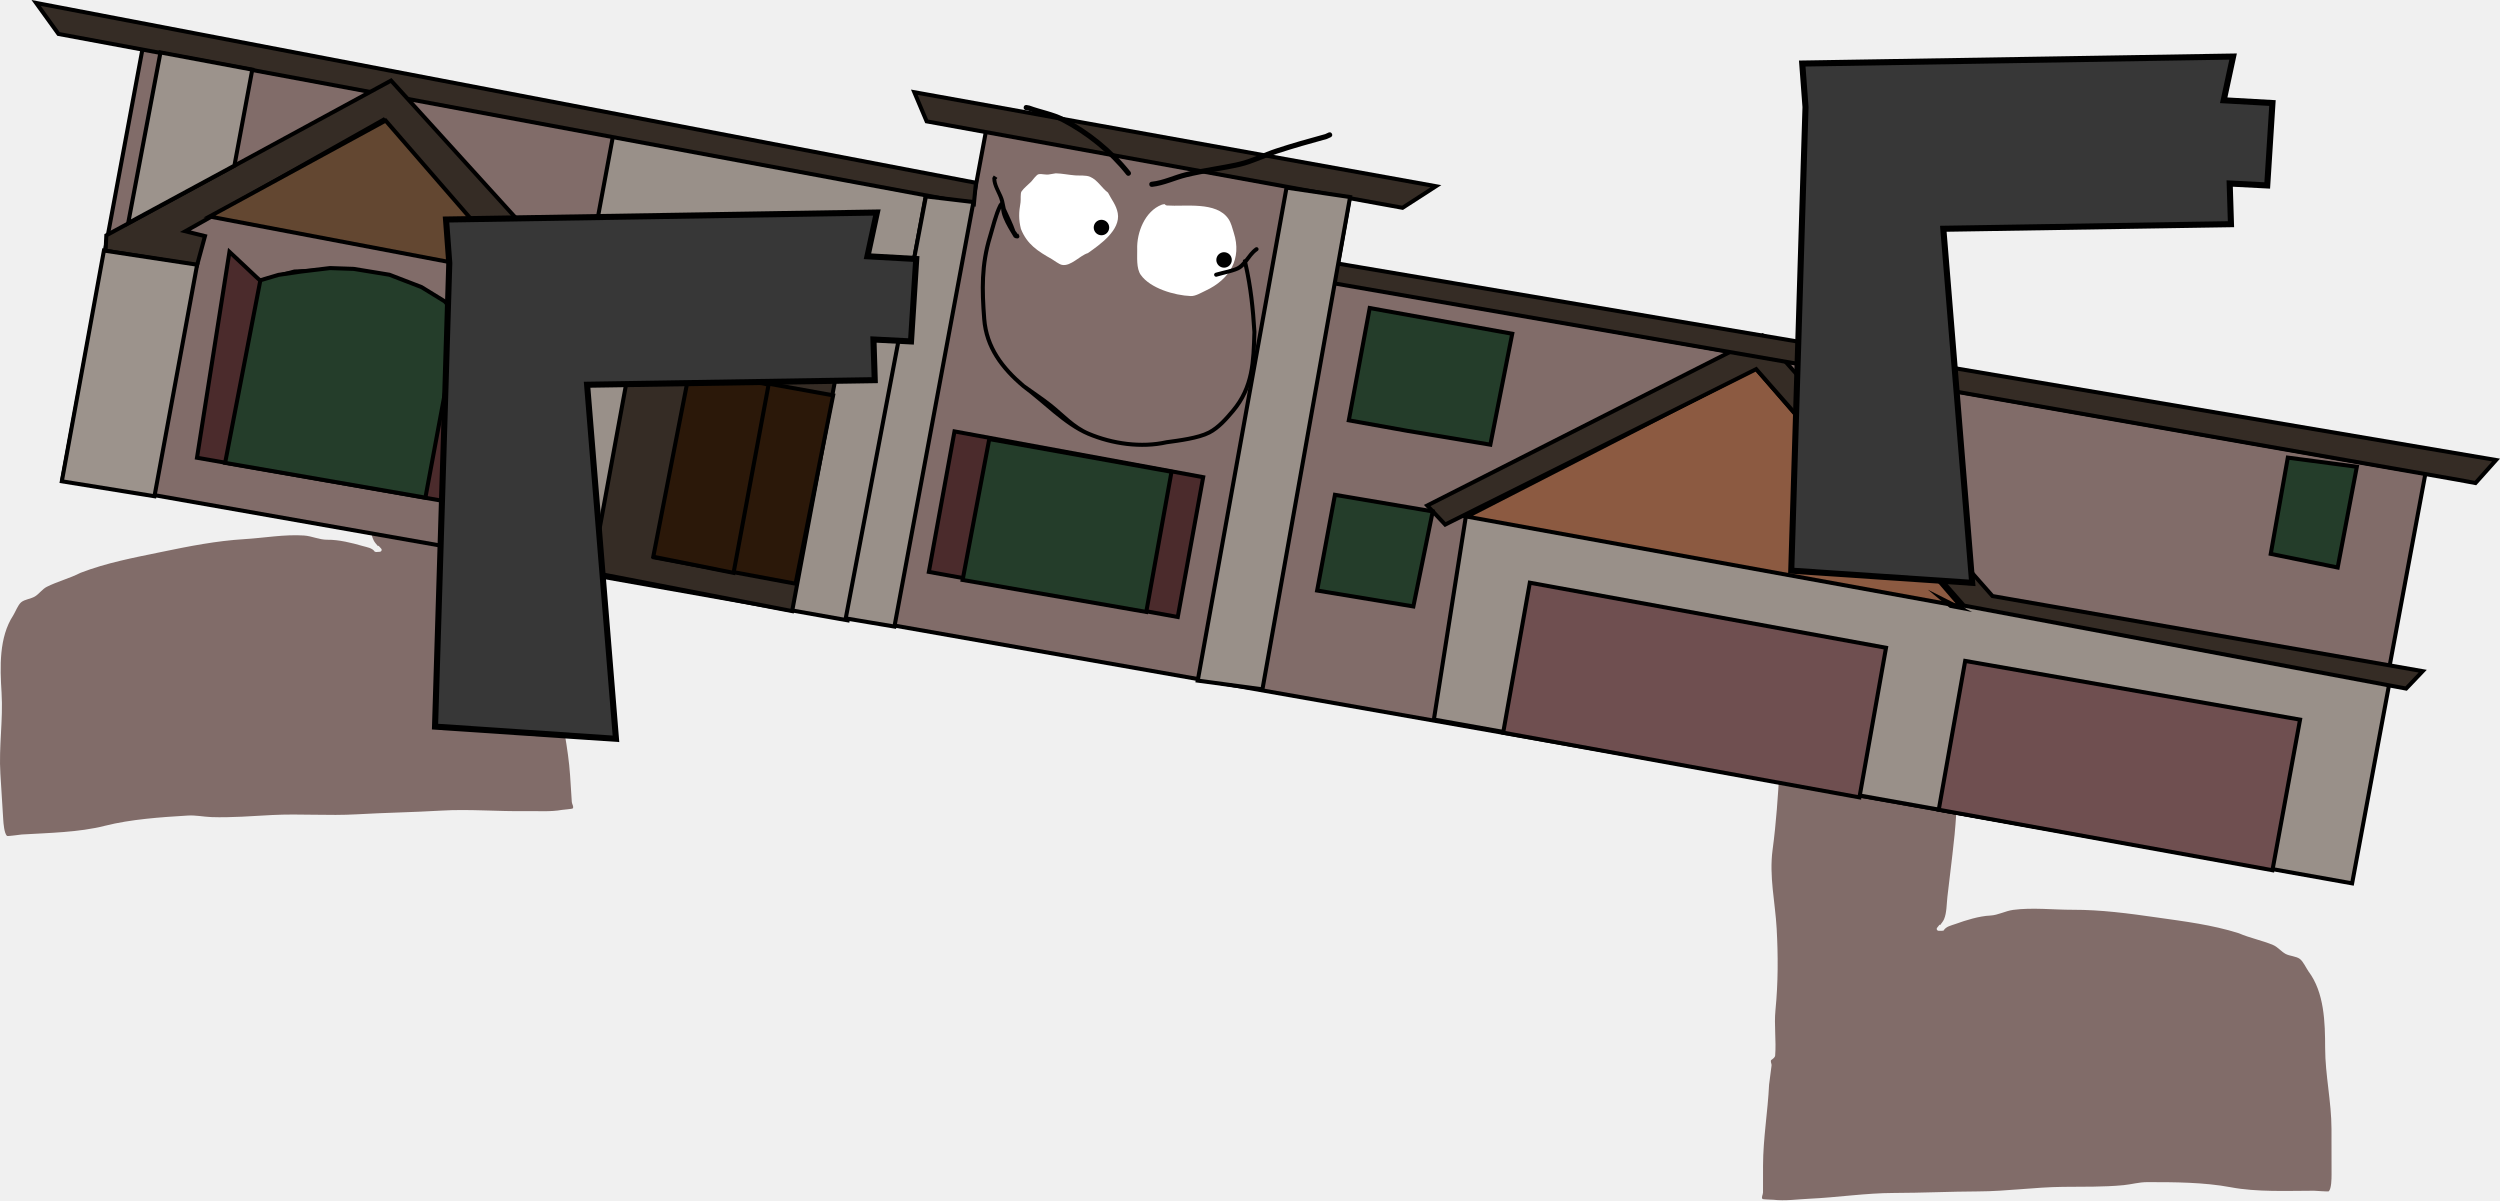
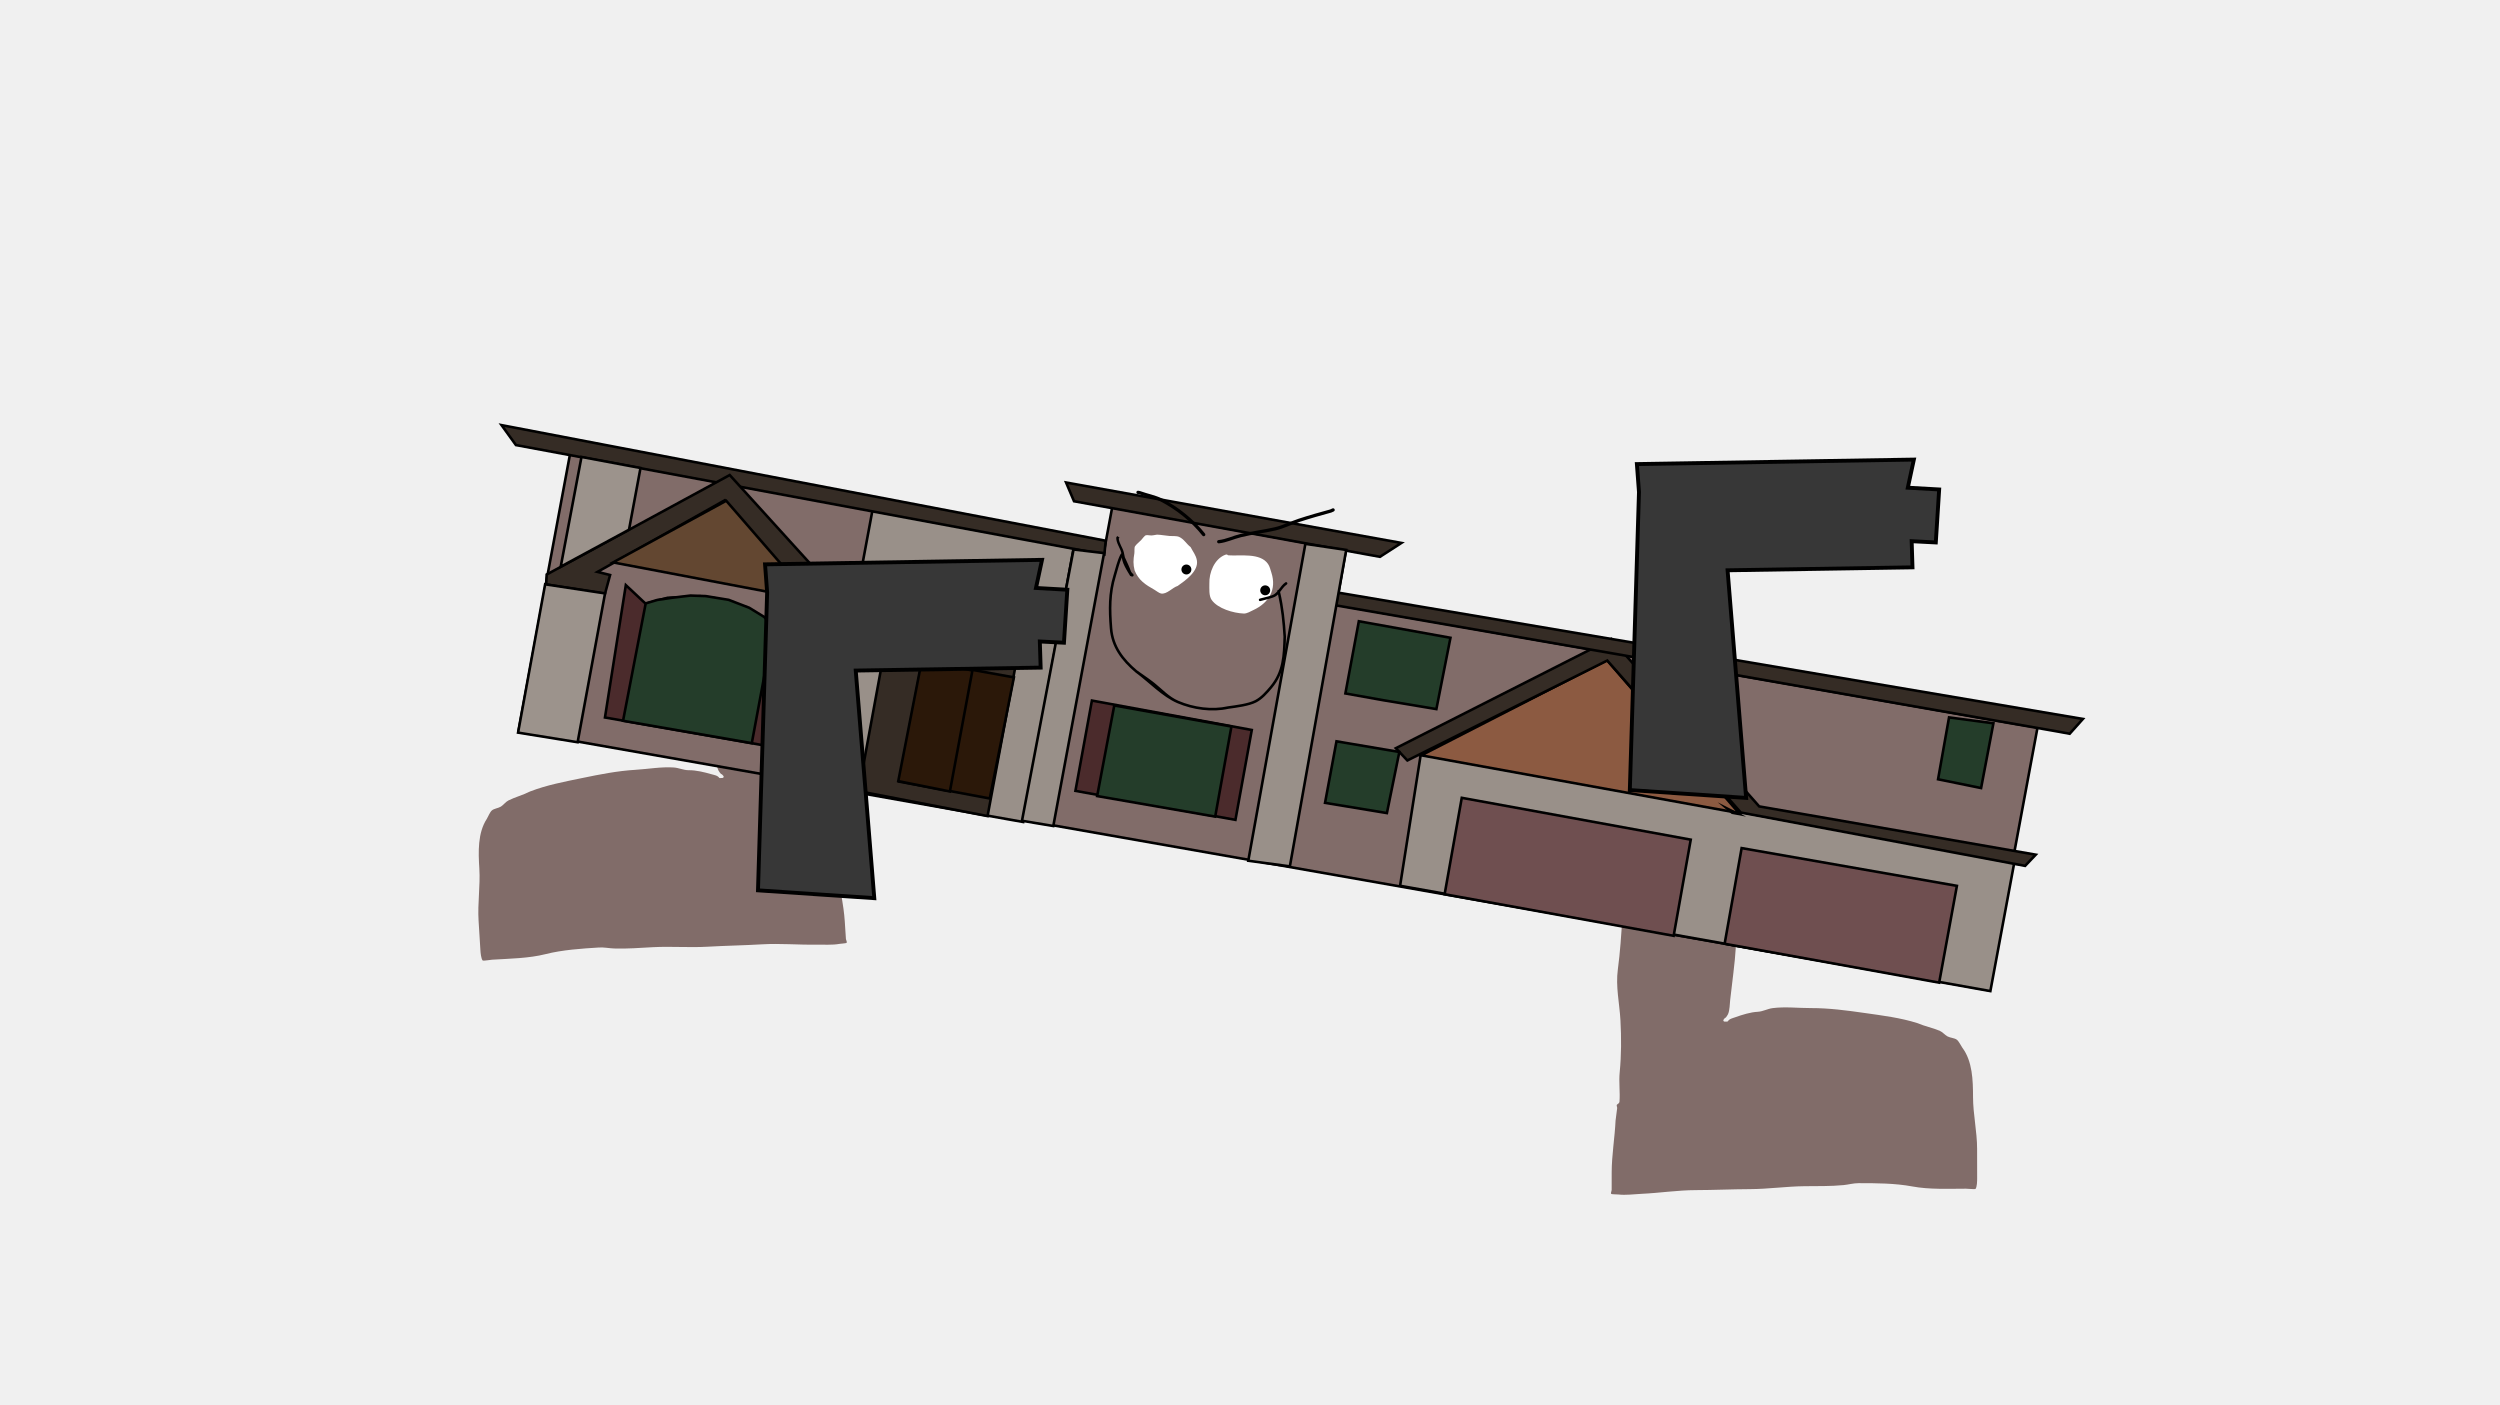
- <svg xmlns="http://www.w3.org/2000/svg" version="1.1" width="616.784" height="296.118" viewBox="0,0,616.784,296.118">
-   <g transform="translate(-23.84221,-72.90961)">
+ <svg xmlns="http://www.w3.org/2000/svg" version="1.1" width="959.459" height="539.039" viewBox="0,0,959.459,539.039">
+   <g transform="translate(159.7297,89.51952)">
    <g data-paper-data="{&quot;isPaintingLayer&quot;:true}" fill-rule="nonzero" stroke-linejoin="miter" stroke-miterlimit="10" stroke-dasharray="" stroke-dashoffset="0" style="mix-blend-mode: normal">
      <path d="M465.698,216.876c-0.445,-0.527 -1.775,-1.854 -2.358,-2.212c-0.417,-0.257 -1.114,0.039 -1.455,-0.305c-0.179,-0.18 -0.383,-0.408 -0.506,-0.538c1.1,0.115 2.189,0.187 3.32,0.185c6.91,-0.011 13.924,0.346 20.754,-0.698c3.66,-0.559 7.233,-0.295 10.916,-0.492c3.337,-0.179 6.585,-0.712 9.938,-0.718c1.41,-0.002 2.637,-0.117 4.018,-0.383c0.509,-0.098 1.052,-0.796 1.467,-0.499c0.415,0.296 -0.395,1.008 -0.497,1.493c-0.25,1.191 -0.642,2.423 -0.767,3.631c-0.252,2.417 0.848,5.861 -0.357,8.02c-0.125,6.717 -1.714,13.229 -2.035,19.903c-0.315,6.558 -1.337,13.134 -1.346,19.609c-0.009,6.687 -0.44,13.255 -1.264,19.899c-0.431,3.475 -0.838,6.931 -1.234,10.41c-0.19,1.667 -0.156,3.963 -0.831,5.515c-0.206,0.474 -0.585,0.956 -0.958,1.44l-0.137,-0.1l-0.605,0.754c-0.066,0.081 -0.106,0.183 -0.106,0.294c0,0.263 0.224,0.476 0.5,0.475l1,-0.002l-0,-0.101l0.174,0.073c0.59,-1.067 1.902,-1.278 3.04,-1.69c2.468,-0.893 5.753,-1.922 8.487,-2.049c1.991,-0.106 3.725,-1.144 5.687,-1.403c4.709,-0.622 9.905,-0.015 14.666,-0.023c7.055,-0.012 13.774,0.896 20.748,1.892c6.838,0.977 13.604,1.802 20.234,3.897c2.732,1.197 5.823,1.776 8.493,2.921c1.116,0.479 1.976,1.605 3.048,2.18c1.013,0.543 2.625,0.565 3.522,1.243c0.831,0.628 1.528,2.219 2.126,3.069c3.911,5.213 4.095,12.553 4.107,18.909c0.012,6.673 1.553,13.203 1.565,19.927c0.007,3.757 0.011,7.517 0.017,11.275c0.002,1 -0.025,3.439 -0.664,4.127c-0.139,0.15 -3.251,-0.125 -3.657,-0.125c-6.652,0.011 -14.077,0.366 -20.581,-0.864c-6.533,-1.225 -13.933,-1.268 -20.579,-1.257c-2.047,0.003 -3.831,0.549 -5.838,0.746c-4.84,0.473 -10.075,0.368 -14.949,0.42c-6.993,0.075 -13.864,1.094 -20.894,1.124c-6.944,0.03 -13.895,0.365 -20.844,0.381c-6.906,0.02 -13.907,1.107 -20.82,1.424c-2.9,0.133 -6.02,0.592 -8.901,0.251c-0.285,-0.034 -2.542,-0.061 -2.665,-0.194c-0.37,-0.398 0.123,-1.06 0.123,-1.593c-0.002,-2.226 0.003,-4.453 0.008,-6.679c0.015,-6.631 1.179,-13.291 1.493,-19.933c0.204,-1.572 0.406,-3.146 0.608,-4.718c0.06,-0.464 -0.419,-1.129 -0.021,-1.401c0.392,-0.268 0.876,-0.613 0.912,-1.071c0.289,-3.723 -0.292,-7.505 0.076,-11.227c0.661,-6.74 0.66,-13.32 0.293,-20.081c-0.364,-6.553 -1.892,-12.864 -0.995,-19.519c0.891,-6.604 1.308,-13.204 1.722,-19.849c0.414,-6.633 1.124,-13.243 2.282,-19.796c0.498,-2.816 1.779,-5.534 2.2,-8.328c0.451,-2.987 -0.387,-5.646 -0.392,-8.541c0,0 0.067,-0.407 -0.433,-0.406c-0.067,0 -0.193,-0.061 -0.243,-0.046c0.3,-2.904 1.16,-6.548 -0.611,-8.646z" data-paper-data="{&quot;noHover&quot;:false,&quot;origItem&quot;:[&quot;Path&quot;,{&quot;applyMatrix&quot;:true,&quot;segments&quot;:[[[468.03134,200.77183],[0.30527,-3.04336],[0.05031,-0.0156]],[[468.20689,200.74722],[-0.06713,0],[0.5,0]],[[468.70689,201.24722],[0,0],[0,3.03472]],[[469.08608,210.19772],[0.45598,-3.13034],[-0.42648,2.92787]],[[466.87422,218.9193],[0.50263,-2.95078],[-1.16952,6.86586]],[[464.56311,239.65292],[0.42559,-6.9513],[-0.42643,6.96497]],[[462.80883,260.44035],[0.90268,-6.92056],[-0.90967,6.97415]],[[463.76772,280.88562],[-0.35206,-6.86907],[0.35432,7.08646]],[[463.4339,301.91889],[0.67356,-7.06328],[-0.37417,3.90028]],[[463.33467,313.68007],[0.29545,-3.90165],[-0.0364,0.48074]],[[462.42077,314.80108],[0.3921,-0.28052],[-0.39806,0.28478]],[[462.43932,316.26928],[0.06048,-0.48569],[-0.20514,1.64751]],[[461.82117,321.21147],[0.20655,-1.64733],[-0.32572,6.96162]],[[460.28729,342.0957],[0.0272,-6.94964],[-0.00913,2.33283]],[[460.26582,349.09418],[0.00222,-2.33285],[-0.00053,0.5578]],[[460.13969,350.76281],[-0.36922,-0.41811],[0.12307,0.13936]],[[462.8037,350.96968],[-0.28515,-0.03591],[2.87984,0.36272]],[[471.7022,350.71975],[-2.90002,0.13451],[6.91361,-0.32066]],[[492.51689,349.25845],[-6.90629,0.00867],[6.9497,-0.00549]],[[513.35113,348.89106],[-6.94441,0.01916],[7.03063,-0.01893]],[[534.23453,347.74818],[-6.9935,0.06622],[4.87343,-0.04615]],[[549.17486,347.33507],[-4.84082,0.48781],[2.00749,-0.20229]],[[555.01119,346.56456],[-2.04692,0],[6.64691,0]],[[575.5787,347.92158],[-6.53074,-1.29493],[6.5023,1.30046]],[[596.15164,348.86694],[-6.65171,0],[0.40588,0]],[[599.80714,349.00455],[-0.13976,0.15721],[0.64049,-0.72044]],[[600.47742,344.68083],[0,1.04801],[0,-3.93809]],[[600.47742,332.86656],[0,3.93809],[0,-7.04769]],[[598.94266,311.98485],[0.00043,6.99458],[-0.0004,-6.66111]],[[594.86514,292.16883],[3.90167,5.47056],[-0.59593,-0.89241]],[[592.74438,288.94959],[0.82995,0.65964],[-0.89558,-0.71179]],[[589.22482,287.64095],[1.0118,0.57121],[-1.07109,-0.60469]],[[586.1808,285.35179],[1.11527,0.50361],[-2.66735,-1.20447]],[[577.78922,282.30441],[2.73005,1.2592],[-6.62657,-2.20678]],[[557.56094,278.18823],[6.83587,1.03575],[-6.97258,-1.05646]],[[536.80167,276.19081],[7.05463,0],[-4.76109,0]],[[522.0666,276.18621],[4.70977,-0.64353],[-1.9622,0.26811]],[[516.37174,277.63991],[1.99125,-0.10792],[-2.7344,0.12834]],[[507.87802,279.76756],[2.46916,-0.9318],[-1.13885,0.42977]],[[504.92409,281.48835],[0.5915,-1.11745],[0,0]],[504.66123,281.45698],[504.66123,281.56303],[[503.66123,281.56303],[0,0],[-0.27614,0]],[[503.16123,281.06303],[0,0.27614],[0,-0.11626]],[[503.26746,280.75486],[-0.06655,0.08492],[0,0]],[503.87355,279.96534],[[504.01042,280.07041],[0,0],[0.3735,-0.50602]],[[504.97011,278.56137],[-0.20703,0.49629],[0.6783,-1.62603]],[[505.80868,272.7723],[-0.19283,1.74739],[0.40234,-3.64588]],[[507.0629,261.84107],[-0.43703,3.64189],[0.83545,-6.96212]],[[508.37943,240.9616],[-0.02069,7.00886],[0.02003,-6.78644]],[[509.77184,220.40407],[-0.32726,6.87253],[0.33309,-6.99482]],[[511.849,199.5447],[-0.13682,7.03998],[1.20865,-2.26119]],[[512.22209,191.13859],[-0.25616,2.5332],[0.12797,-1.26552]],[[512.99693,187.33386],[-0.25205,1.24796],[0.10265,-0.50827]],[[513.51719,185.86785],[0.41469,0.3113],[-0.41496,-0.31151]],[[512.05015,186.38831],[0.5088,-0.10176],[-1.38213,0.27643]],[[508.03345,186.78175],[1.4099,0],[-3.35322,0]],[[498.09923,187.51495],[3.33709,-0.18183],[-3.68398,0.20073]],[[487.18731,188.00965],[3.66102,-0.58011],[-6.83186,1.08254]],[[466.43943,188.7004],[6.91015,0],[-1.13113,0]],[[463.12097,188.49963],[1.0993,0.12191],[0.12274,0.13668]],[[463.56163,188.988],[-0.1785,-0.18934],[0.34065,0.36133]],[[465.01619,189.31],[-0.41676,-0.27003],[0.5817,0.3769]],[[467.43343,191.7101],[-0.44393,-0.55318],[1.76743,2.20238]]],&quot;closed&quot;:true}]}" fill="#816c69" stroke="none" stroke-width="0.5" stroke-linecap="butt" />
      <path d="M148.41,129.936c-0.051,-0.012 -0.173,0.057 -0.24,0.061c-0.499,0.03 -0.407,0.432 -0.407,0.432c0.179,2.89 -0.488,5.595 0.152,8.548c0.598,2.762 2.05,5.395 2.726,8.175c1.572,6.467 2.702,13.02 3.537,19.614c0.837,6.607 1.673,13.167 2.982,19.702c1.319,6.586 0.196,12.979 0.25,19.542c0.064,6.77 0.482,13.337 1.571,20.022c0.604,3.691 0.265,7.502 0.79,11.199c0.065,0.456 0.57,0.769 0.978,1.012c0.414,0.247 -0.021,0.941 0.068,1.4c0.302,1.556 0.604,3.114 0.907,4.671c0.736,6.61 2.321,13.184 2.759,19.8c0.147,2.221 0.293,4.443 0.433,6.665c0.033,0.531 0.568,1.161 0.224,1.582c-0.115,0.14 -2.365,0.307 -2.648,0.359c-2.853,0.52 -5.997,0.255 -8.899,0.303c-6.92,0.113 -13.976,-0.537 -20.87,-0.127c-6.937,0.415 -13.895,0.513 -20.828,0.915c-7.019,0.407 -13.941,-0.183 -20.925,0.177c-4.867,0.251 -10.086,0.682 -14.946,0.51c-2.016,-0.071 -3.831,-0.505 -5.875,-0.381c-6.635,0.402 -14.017,0.905 -20.459,2.534c-6.414,1.632 -13.847,1.739 -20.486,2.141c-0.405,0.025 -3.493,0.493 -3.642,0.352c-0.682,-0.647 -0.864,-3.08 -0.925,-4.078c-0.232,-3.75 -0.468,-7.503 -0.7,-11.253c-0.416,-6.711 0.706,-13.324 0.294,-19.984c-0.393,-6.343 -0.676,-13.68 2.895,-19.126c0.542,-0.886 1.137,-2.517 1.926,-3.195c0.852,-0.732 2.46,-0.854 3.436,-1.459c1.033,-0.641 1.819,-1.818 2.903,-2.365c2.591,-1.308 5.64,-2.078 8.29,-3.443c6.484,-2.503 13.185,-3.747 19.947,-5.147c6.897,-1.428 13.546,-2.751 20.587,-3.178c4.752,-0.288 9.9,-1.216 14.639,-0.888c1.974,0.137 3.771,1.064 5.765,1.046c2.737,-0.043 6.081,0.779 8.601,1.517c1.162,0.34 2.485,0.469 3.142,1.498l0.169,-0.084l0.006,0.101l0.998,-0.06c0.276,-0.017 0.485,-0.242 0.469,-0.505c-0.007,-0.111 -0.053,-0.21 -0.124,-0.287l-0.652,-0.714l-0.13,0.108c-0.403,-0.459 -0.812,-0.917 -1.048,-1.377c-0.773,-1.507 -0.885,-3.8 -1.181,-5.452c-0.617,-3.448 -1.243,-6.871 -1.894,-10.312c-1.245,-6.579 -2.093,-13.107 -2.528,-19.78c-0.42,-6.461 -1.859,-12.961 -2.591,-19.486c-0.745,-6.641 -2.745,-13.041 -3.297,-19.736c-1.34,-2.08 -0.462,-5.585 -0.867,-7.982c-0.202,-1.197 -0.672,-2.403 -0.997,-3.576c-0.132,-0.478 -0.987,-1.137 -0.591,-1.459c0.396,-0.322 0.982,0.341 1.496,0.407c1.396,0.18 2.628,0.217 4.035,0.132c3.347,-0.203 6.623,0.127 9.965,0.098c3.689,-0.032 7.238,-0.518 10.926,-0.187c6.883,0.617 13.861,-0.175 20.758,-0.594c1.129,-0.068 2.211,-0.209 3.301,-0.391c-0.114,0.138 -0.304,0.377 -0.471,0.569c-0.319,0.365 -1.032,0.113 -1.433,0.395c-0.558,0.394 -1.802,1.801 -2.212,2.354c-1.634,2.204 -0.544,5.787 -0.06,8.667z" data-paper-data="{&quot;noHover&quot;:false,&quot;origItem&quot;:[&quot;Path&quot;,{&quot;applyMatrix&quot;:true,&quot;segments&quot;:[[[936.06267,401.54367],[0.61054,-6.08672],[0.10063,-0.03121]],[[936.41378,401.49443],[-0.13425,0],[1,0]],[[937.41378,402.49443],[0,0],[0,6.06943]],[[938.17215,420.39544],[0.91195,-6.26068],[-0.85297,5.85573]],[[933.74845,437.8386],[1.00526,-5.90156],[-2.33904,13.73171]],[[929.12622,479.30585],[0.85118,-13.9026],[-0.85285,13.92993]],[[925.61766,520.8807],[1.80536,-13.84111],[-1.81934,13.9483]],[[927.53544,561.77124],[-0.70413,-13.73814],[0.70865,14.17291]],[[926.8678,603.83778],[1.34712,-14.12656],[-0.74835,7.80057]],[[926.66935,627.36014],[0.59091,-7.8033],[-0.07281,0.96147]],[[924.84154,629.60215],[0.7842,-0.56103],[-0.79612,0.56956]],[[924.87864,632.53856],[0.12095,-0.97138],[-0.41029,3.29502]],[[923.64234,642.42294],[0.4131,-3.29467],[-0.65145,13.92325]],[[920.57458,684.1914],[0.0544,-13.89927],[-0.01826,4.66566]],[[920.53165,698.18835],[0.00443,-4.6657],[-0.00106,1.11559]],[[920.27939,701.52561],[-0.73844,-0.83621],[0.24613,0.27872]],[[925.6074,701.93937],[-0.5703,-0.07183],[5.75969,0.72543]],[[943.4044,701.4395],[-5.80004,0.26901],[13.82722,-0.64132]],[[985.03378,698.5169],[-13.81258,0.01734],[13.8994,-0.01099]],[[1026.70226,697.78213],[-13.88881,0.03833],[14.06125,-0.03785]],[[1068.46906,695.49637],[-13.987,0.13244],[9.74685,-0.09229]],[[1098.34971,694.67014],[-9.68163,0.97562],[4.01498,-0.40459]],[[1110.02238,693.12912],[-4.09384,0],[13.29383,0]],[[1151.1574,695.84315],[-13.06149,-2.58987],[13.0046,2.60092]],[[1192.30327,697.73388],[-13.30342,0],[0.81177,0]],[[1199.61429,698.0091],[-0.27953,0.31442],[1.28098,-1.44089]],[[1200.95484,689.36166],[0,2.09601],[0,-7.87618]],[[1200.95484,665.73311],[0,7.87618],[0,-14.09537]],[[1197.88531,623.96971],[0.00085,13.98916],[-0.00081,-13.32221]],[[1189.73029,584.33766],[7.80335,10.94112],[-1.19186,-1.78483]],[[1185.48876,577.89918],[1.6599,1.31927],[-1.79115,-1.42359]],[[1178.44964,575.2819],[2.02361,1.14243],[-2.14218,-1.20937]],[[1172.3616,570.70359],[2.23055,1.00723],[-5.3347,-2.40894]],[[1155.57844,564.60883],[5.4601,2.5184],[-13.25314,-4.41356]],[[1115.12189,556.37646],[13.67173,2.07149],[-13.94517,-2.11292]],[[1073.60335,552.38162],[14.10925,0],[-9.52217,0]],[[1044.1332,552.37241],[9.41953,-1.28706],[-3.92441,0.53622]],[[1032.74348,555.27981],[3.9825,-0.21584],[-5.4688,0.25667]],[[1015.75603,559.53511],[4.93832,-1.86359],[-2.2777,0.85954]],[[1009.84819,562.9767],[1.183,-2.23491],[0,0]],[1009.32246,562.91396],[1009.32246,563.12605],[[1007.32246,563.12605],[0,0],[-0.55228,0]],[[1006.32246,562.12605],[0,0.55228],[0,-0.23252]],[[1006.53492,561.50971],[-0.13311,0.16984],[0,0]],[1007.7471,559.93068],[[1008.02083,560.14081],[0,0],[0.747,-1.01203]],[[1009.94023,557.12275],[-0.41406,0.99258],[1.35661,-3.25207]],[[1011.61736,545.54459],[-0.38566,3.49478],[0.80468,-7.29176]],[[1014.12579,523.68213],[-0.87405,7.28378],[1.67091,-13.92424]],[[1016.75886,481.92319],[-0.04137,14.01772],[0.04007,-13.57289]],[[1019.54368,440.80815],[-0.65453,13.74505],[0.66617,-13.98964]],[[1023.69799,399.08941],[-0.27364,14.07995],[2.41729,-4.52238]],[[1024.44418,382.27717],[-0.51232,5.0664],[0.25594,-2.53105]],[[1025.99386,374.66773],[-0.5041,2.49593],[0.20531,-1.01654]],[[1027.03438,371.73569],[0.82938,0.6226],[-0.82993,-0.62301]],[[1024.10031,372.77663],[1.0176,-0.20352],[-2.76426,0.55285]],[[1016.06689,373.56351],[2.81979,0],[-6.70643,0]],[[996.19847,375.0299],[6.67418,-0.36366],[-7.36795,0.40146]],[[974.37461,376.0193],[7.32205,-1.16021],[-13.66372,2.16508]],[[932.87887,377.4008],[13.8203,0],[-2.26225,0]],[[926.24195,376.99926],[2.1986,0.24383],[0.24549,0.27336]],[[927.12326,377.976],[-0.357,-0.37867],[0.6813,0.72266]],[[930.03238,378.61999],[-0.83352,-0.54006],[1.16339,0.75379]],[[934.86686,383.4202],[-0.88786,-1.10635],[3.53486,4.40477]]],&quot;closed&quot;:true}],&quot;index&quot;:null}" fill="#816c69" stroke="none" stroke-width="0.5" stroke-linecap="butt" />
      <g>
        <g>
          <g stroke="#000000" stroke-width="1" stroke-linecap="round">
            <path d="M39.255,191.079l19.786,-106.32l204.779,38.109l3.291,-17.685l89.719,16.5l-3.698,20.899l260.42,45.676l8.689,1.399l-18.768,100.846z" fill="#816c69" />
            <path d="M155.405,212.172l19.747,-106.11l77.234,14.373l-19.409,105.519z" fill="#999089" />
            <path d="M613.231,242.002l-9.09,48.844l-226.542,-40.417l8.022,-50.96l226.732,41.846z" fill="#999089" />
            <path d="M385.73,200.361l71.281,-36.573l50.621,58.737z" fill="#8c5a41" />
            <path d="M503.199,220.828l3.841,1.935l-1.942,-0.361z" fill="none" />
            <path d="M515.415,219.964l106.14,18.533l-4.087,4.293l-109.111,-20.48l-51.245,-58.33l-76.725,38.348l-4.422,-4.7l82.691,-41.943z" fill="#352c25" />
            <path d="M352.967,142.813l0.886,-4.889l285.798,48.482l-5.075,5.678l-4.06,-0.756l-165.814,-29.115z" fill="#352c25" />
            <path d="M249.416,95.66l128.693,23.192l-8.241,5.323l-117.406,-21.326z" fill="#352c25" />
            <path d="M264.103,123.313l-225.831,-42.027l-5.517,-7.649l231.864,44.37z" fill="#352c25" />
            <path d="M605.308,188.069l-4.729,24.856l-16.513,-3.369l4.213,-23.746z" fill="#243d2a" />
            <path d="M502.157,272.681l6.523,-36.713l82.617,14.488l-6.811,37.152z" fill="#6f4f50" />
            <path d="M394.698,253.668l6.576,-36.999l87.875,16.058l-6.558,36.904z" fill="#6f4f50" />
            <path d="M253.003,213.999l6.326,-34.657l61.354,11.295l-6.271,34.494z" fill="#4b2b2c" />
            <path d="M261.336,215.993l6.572,-34.759l44.962,8.072l-6.228,34.576z" fill="#243d2a" />
            <path d="M169.793,214.103l15.004,-81.732l4.822,-1.639l9.154,-0.365l7.527,0.613l12.24,2.475l11.117,4.482l4.946,3.383l-15.327,82.361z" fill="#352c25" />
            <path d="M220.121,216.918l-34.829,-6.482l8.933,-46.338l35.164,6.347z" fill="#2b1809" />
            <path d="M213.464,167.802l-8.643,46.441l-19.806,-3.982l9.033,-46.319z" fill="#2b1809" />
            <path d="M230.238,166.442l-36.825,-6.853l4.388,-23.023l3.9,-1.54l5.879,-1.073l4.404,-0.363l8.6,1.502l5.952,1.305l5.751,2.942l3.145,1.964z" fill="#090909" />
            <path d="M137.162,197.194l-64.718,-11.354l8.007,-50.795l2.112,1.969l4.569,4.298l0.974,0.871l4.898,-1.354l3.477,-0.929l7.387,-0.3l5.12,-0.328l5.542,0.736l4.855,1.1l8.513,3.358l7.381,4.723l2.387,2.71l2.457,-2.104l2.65,-1.477l3.752,-0.188l-8.731,48.025z" fill="#4b2b2c" />
            <path d="M137.057,151.293l-8.262,44.394l-49.411,-8.58l8.694,-45.052l4.482,-1.333l5.626,-0.825l7.076,-0.85l5.848,0.202l8.818,1.444l7.9,3.046l5.744,3.532z" fill="#243d2a" />
            <path d="M164.71,141.686l-1.35,4.477l-8.764,-1.73l-36.15,-41.97l-48.872,27.502l4.837,1.196l-1.963,7.22l-22.561,-3.607l0.192,-3.806l70.245,-38.179z" fill="#352c25" />
            <path d="M118.977,102.661l33.158,38.212l-76.591,-14.549z" fill="#634731" />
            <path d="M319.338,240.825l21.911,-121.624l15.675,2.326l-21.622,121.457z" fill="#999089" />
            <path d="M252.282,121.362l11.718,1.393l-19.491,104.736l-12.016,-2.014z" fill="#999089" />
            <path d="M166.225,154.209l-13.02,-2.719l0.374,-3.674l13.854,2.677z" fill="#352c25" />
            <path d="M166.33,154.204l-10.807,57.515l-12.193,-2.171l9.793,-58.172z" fill="#9c938c" />
            <path d="M49.484,134.724l22.995,3.491l-10.527,57.124l-22.856,-3.687z" fill="#9c938c" />
            <path d="M55.467,127.957l7.966,-42.109l22.65,4.24l-4.408,23.685z" fill="#9c938c" />
            <path d="M396.932,155.251l-5.403,27.366l-20.33,-3.389l-14.588,-2.616l5.156,-27.708z" fill="#243d2a" />
            <path d="M353.192,194.988l24.122,4.095l-4.776,23.444l-23.741,-3.926z" fill="#243d2a" />
          </g>
          <path d="M311.741,123.607c4.431,0.321 12.203,-1.086 15.181,3.322c0.68,1.007 0.936,2.227 1.301,3.367c2.072,6.456 -0.966,11.554 -6.966,14.334c-1.044,0.484 -2.47,1.373 -3.633,1.32c-4.043,-0.162 -10.001,-1.91 -12.342,-5.226c-1.135,-1.608 -0.846,-4.422 -0.878,-6.276c-0.148,-4.163 1.892,-9.43 6.066,-11.043c0.216,-0.084 0.471,-0.118 0.744,-0.123c0.153,0.298 0.527,0.325 0.527,0.325z" data-paper-data="{&quot;noHover&quot;:false,&quot;origItem&quot;:[&quot;Path&quot;,{&quot;applyMatrix&quot;:true,&quot;segments&quot;:[[[280.57114,132.11231],[0.24194,0.31213],[-0.31493,0.06475]],[[279.73784,132.41383],[0.23281,-0.14357],[-4.48957,2.76866]],[[275.107,146.4721],[-1.06967,-4.79248],[0.4376,2.14144]],[[277.4676,153.53313],[-1.66272,-1.61891],[3.42848,3.33815]],[[292.84617,156.91157],[-4.72073,0.68487],[1.35845,-0.18869]],[[296.75617,154.60614],[-1.10575,0.78581],[6.35384,-4.51544]],[[301.72346,136.55739],[3.7938,7.03563],[-0.66888,-1.2418]],[[299.49869,132.94711],[1.00516,1.02],[-4.40232,-4.46732]],[[281.25032,132.37586],[5.20505,-0.58374],[0,0]]],&quot;closed&quot;:true}]}" fill="#ffffff" stroke="none" stroke-width="0.5" stroke-linecap="butt" />
          <path d="M289.163,116.187c1.043,0.072 2.623,-0.089 3.616,0.339c1.865,0.803 2.874,2.764 4.419,3.908c0.869,1.721 2.042,3.055 2.409,5.053c0.772,4.203 -4.475,7.832 -7.372,9.869c-1.931,0.554 -4.2,3.332 -6.382,2.904c-0.757,-0.148 -1.834,-1.041 -2.521,-1.43c-3.455,-1.955 -6.079,-3.611 -7.613,-7.43c-0.597,-2.405 -0.524,-4.078 -0.1,-6.544c0.105,-0.61 -0.075,-2.236 0.24,-2.703c0.575,-0.852 1.648,-1.66 2.368,-2.399c0.375,-0.385 1.319,-1.768 1.861,-1.864c0.894,-0.16 1.73,0.256 2.804,0.017c0.482,-0.073 0.957,-0.164 1.426,-0.238c1.611,0.04 3.273,0.409 4.844,0.518z" data-paper-data="{&quot;noHover&quot;:false,&quot;origItem&quot;:[&quot;Path&quot;,{&quot;applyMatrix&quot;:true,&quot;segments&quot;:[[[247.74944,129.096],[1.87542,-0.30119],[-0.52807,0.18739]],[[246.15338,129.67651],[0.54253,-0.18834],[-1.19358,0.50883]],[[242.90759,130.2554],[1.00212,-0.37815],[-0.60753,0.22925]],[[241.15936,132.81009],[0.35167,-0.52718],[-0.67487,1.01169]],[[238.93851,136.08955],[0.48199,-1.11177],[-0.26369,0.60823]],[[239.24623,139.26365],[-0.00986,-0.72923],[0.03991,2.95034]],[[240.76989,146.79951],[-1.21096,-2.65802],[2.60196,4.09492]],[[251.15837,153.73863],[-4.42548,-1.52091],[0.88053,0.30261]],[[254.37606,154.85173],[-0.9092,-0.00863],[2.62129,0.02488]],[[261.1161,150.12213],[-2.11778,1.05889],[2.91842,-2.98609]],[[267.51703,137.14639],[1.80126,4.70443],[-0.85642,-2.23675]],[[263.64689,131.82913],[1.37785,1.8069],[-2.03746,-0.99231]],[[257.70334,128.26637],[2.33477,0.52887],[-1.2438,-0.28174]],[[253.45458,128.65572],[1.22482,-0.14142],[-1.8445,0.21297]]],&quot;closed&quot;:true}]}" fill="#ffffff" stroke="none" stroke-width="0.5" stroke-linecap="butt" />
          <path d="M293.712,128.695c0.193,-1.036 1.189,-1.72 2.226,-1.527c1.036,0.193 1.72,1.189 1.527,2.226c-0.193,1.036 -1.189,1.72 -2.226,1.527c-1.036,-0.193 -1.72,-1.189 -1.527,-2.226z" fill="#000000" stroke="none" stroke-width="0.5" stroke-linecap="butt" />
          <path d="M323.958,136.691c0.193,-1.036 1.189,-1.72 2.226,-1.527c1.036,0.193 1.72,1.189 1.527,2.226c-0.193,1.036 -1.189,1.72 -2.226,1.527c-1.036,-0.193 -1.72,-1.189 -1.527,-2.226z" fill="#000000" stroke="none" stroke-width="0.5" stroke-linecap="butt" />
          <path d="M276.408,99.335c0.116,-0.625 0.742,-0.509 0.742,-0.509l0.695,0.132c2.739,1.009 5.892,1.56 8.474,2.873c6.172,3.192 12.098,7.971 16.407,13.418c0,0 0.394,0.499 -0.105,0.894c-0.499,0.394 -0.894,-0.105 -0.894,-0.105c-4.181,-5.312 -9.982,-9.968 -15.992,-13.076c-2.464,-1.3 -5.592,-1.791 -8.228,-2.777l-0.588,-0.107c0,0 -0.625,-0.116 -0.509,-0.742z" fill="#000000" stroke="none" stroke-width="0.5" stroke-linecap="butt" />
          <path d="M352.457,105.927c0.264,0.579 -0.316,0.843 -0.316,0.843l-0.929,0.42c-4.079,1.122 -8.204,2.275 -12.222,3.6c-3.072,1.013 -6.051,2.539 -9.204,3.272c-4.359,1.007 -8.858,1.516 -13.188,2.579c-2.876,0.707 -5.537,2.046 -8.51,2.372c0,0 -0.633,0.068 -0.701,-0.564c-0.068,-0.633 0.564,-0.701 0.564,-0.701c2.91,-0.309 5.528,-1.651 8.343,-2.342c4.336,-1.065 8.84,-1.575 13.205,-2.583c3.113,-0.714 6.06,-2.241 9.092,-3.241c4.005,-1.321 8.119,-2.483 12.188,-3.588l0.834,-0.382c0,0 0.579,-0.264 0.843,0.316z" fill="#000000" stroke="none" stroke-width="0.5" stroke-linecap="butt" />
          <path d="M323.406,140.827c-0.138,-0.481 0.343,-0.619 0.343,-0.619l0.212,-0.061c1.32,-0.413 4.37,-0.941 5.368,-1.658c0.43,-0.309 0.801,-0.672 1.143,-1.061c-0.016,-0.115 -0.029,-0.469 0.377,-0.566c0.037,-0.009 0.072,-0.014 0.105,-0.017c0.798,-1.014 1.51,-2.109 2.607,-2.867c0,0 0.412,-0.283 0.695,0.129c0.283,0.412 -0.129,0.695 -0.129,0.695c-1.088,0.741 -1.779,1.857 -2.571,2.874c1.334,5.742 1.912,11.241 2.266,17.143c-0.214,7.49 -0.42,13.863 -5.434,19.806c-1.691,2.004 -3.62,4.218 -6.003,5.442c-2.749,1.412 -7.574,2.017 -10.651,2.442c-6.333,1.424 -13.576,0.398 -19.573,-2.14c-5.833,-2.48 -11.003,-8.077 -16.136,-11.834c-5.301,-4.49 -9.31,-9.719 -9.862,-16.902c-0.558,-7.248 -0.687,-13.481 1.457,-20.486c0.797,-2.597 1.397,-5.404 2.611,-7.828l0.037,-0.03l-0.011,-0.008l0.373,-0.493c-0.018,-0.075 -0.037,-0.149 -0.055,-0.224c-0.493,-1.95 -1.942,-3.654 -1.917,-5.751c0.119,-0.202 0.239,-0.403 0.359,-0.605l0.827,0.532l0.018,0.003c-0.001,0.002 -0.003,0.004 -0.004,0.006l0.035,0.023c0,0 -0.049,0.263 -0.268,0.369c0.149,1.859 1.509,3.509 1.942,5.286c0.155,0.635 0.276,1.282 0.405,1.931c0.819,1.82 1.757,3.706 2.38,5.506c0.202,0.241 0.391,0.483 0.549,0.768l0.158,-0.078l0.229,0.462c0.048,0.095 0.067,0.205 0.046,0.318c-0.051,0.271 -0.312,0.451 -0.583,0.4l-0.511,-0.095l0.017,-0.093l-0.228,0c-0.283,-0.483 -0.669,-1.099 -1.075,-1.786c-0.139,-0.221 -0.269,-0.449 -0.385,-0.665c-0.875,-1.547 -1.722,-3.326 -1.73,-4.733c-1.003,2.226 -1.549,4.75 -2.261,7.078c-2.11,6.88 -1.964,12.995 -1.416,20.116c0.531,6.9 4.4,11.881 9.484,16.193c2.23,1.63 4.567,3.126 6.724,4.853c3.005,2.406 5.566,5.319 9.183,6.845c5.825,2.471 12.856,3.456 19.005,2.077c2.96,-0.411 7.733,-0.974 10.371,-2.347c2.264,-1.179 4.086,-3.289 5.698,-5.198c4.851,-5.749 4.985,-11.896 5.199,-19.145c-0.341,-5.587 -0.875,-10.804 -2.078,-16.222c-0.254,0.253 -0.529,0.487 -0.836,0.691c-1.214,0.808 -4.149,1.326 -5.648,1.796l-0.235,0.068c0,0 -0.481,0.138 -0.619,-0.343z" fill="#000000" stroke="none" stroke-width="0.5" stroke-linecap="butt" />
        </g>
        <path d="M468.48,88.587l106.298,-1.725l-2.32,10.789l12.03,0.68l-1.29,20.332l-9.262,-0.477l0.315,10.033l-70.966,1.131l7.121,87.353l-44.636,-3.008l3.516,-114.362z" fill="#373737" stroke="#000000" stroke-width="1.5" stroke-linecap="round" />
        <path d="M133.881,127.068l106.298,-1.725l-2.32,10.789l12.03,0.68l-1.29,20.332l-9.262,-0.477l0.315,10.033l-70.966,1.131l7.121,87.353l-44.636,-3.008l3.516,-114.362z" fill="#373737" stroke="#000000" stroke-width="1.5" stroke-linecap="round" />
      </g>
+       <path d="M-159.73,449.52v-539.039h959.459v539.039z" fill="none" stroke="#f00000" stroke-width="0" stroke-linecap="butt" />
    </g>
  </g>
</svg>
